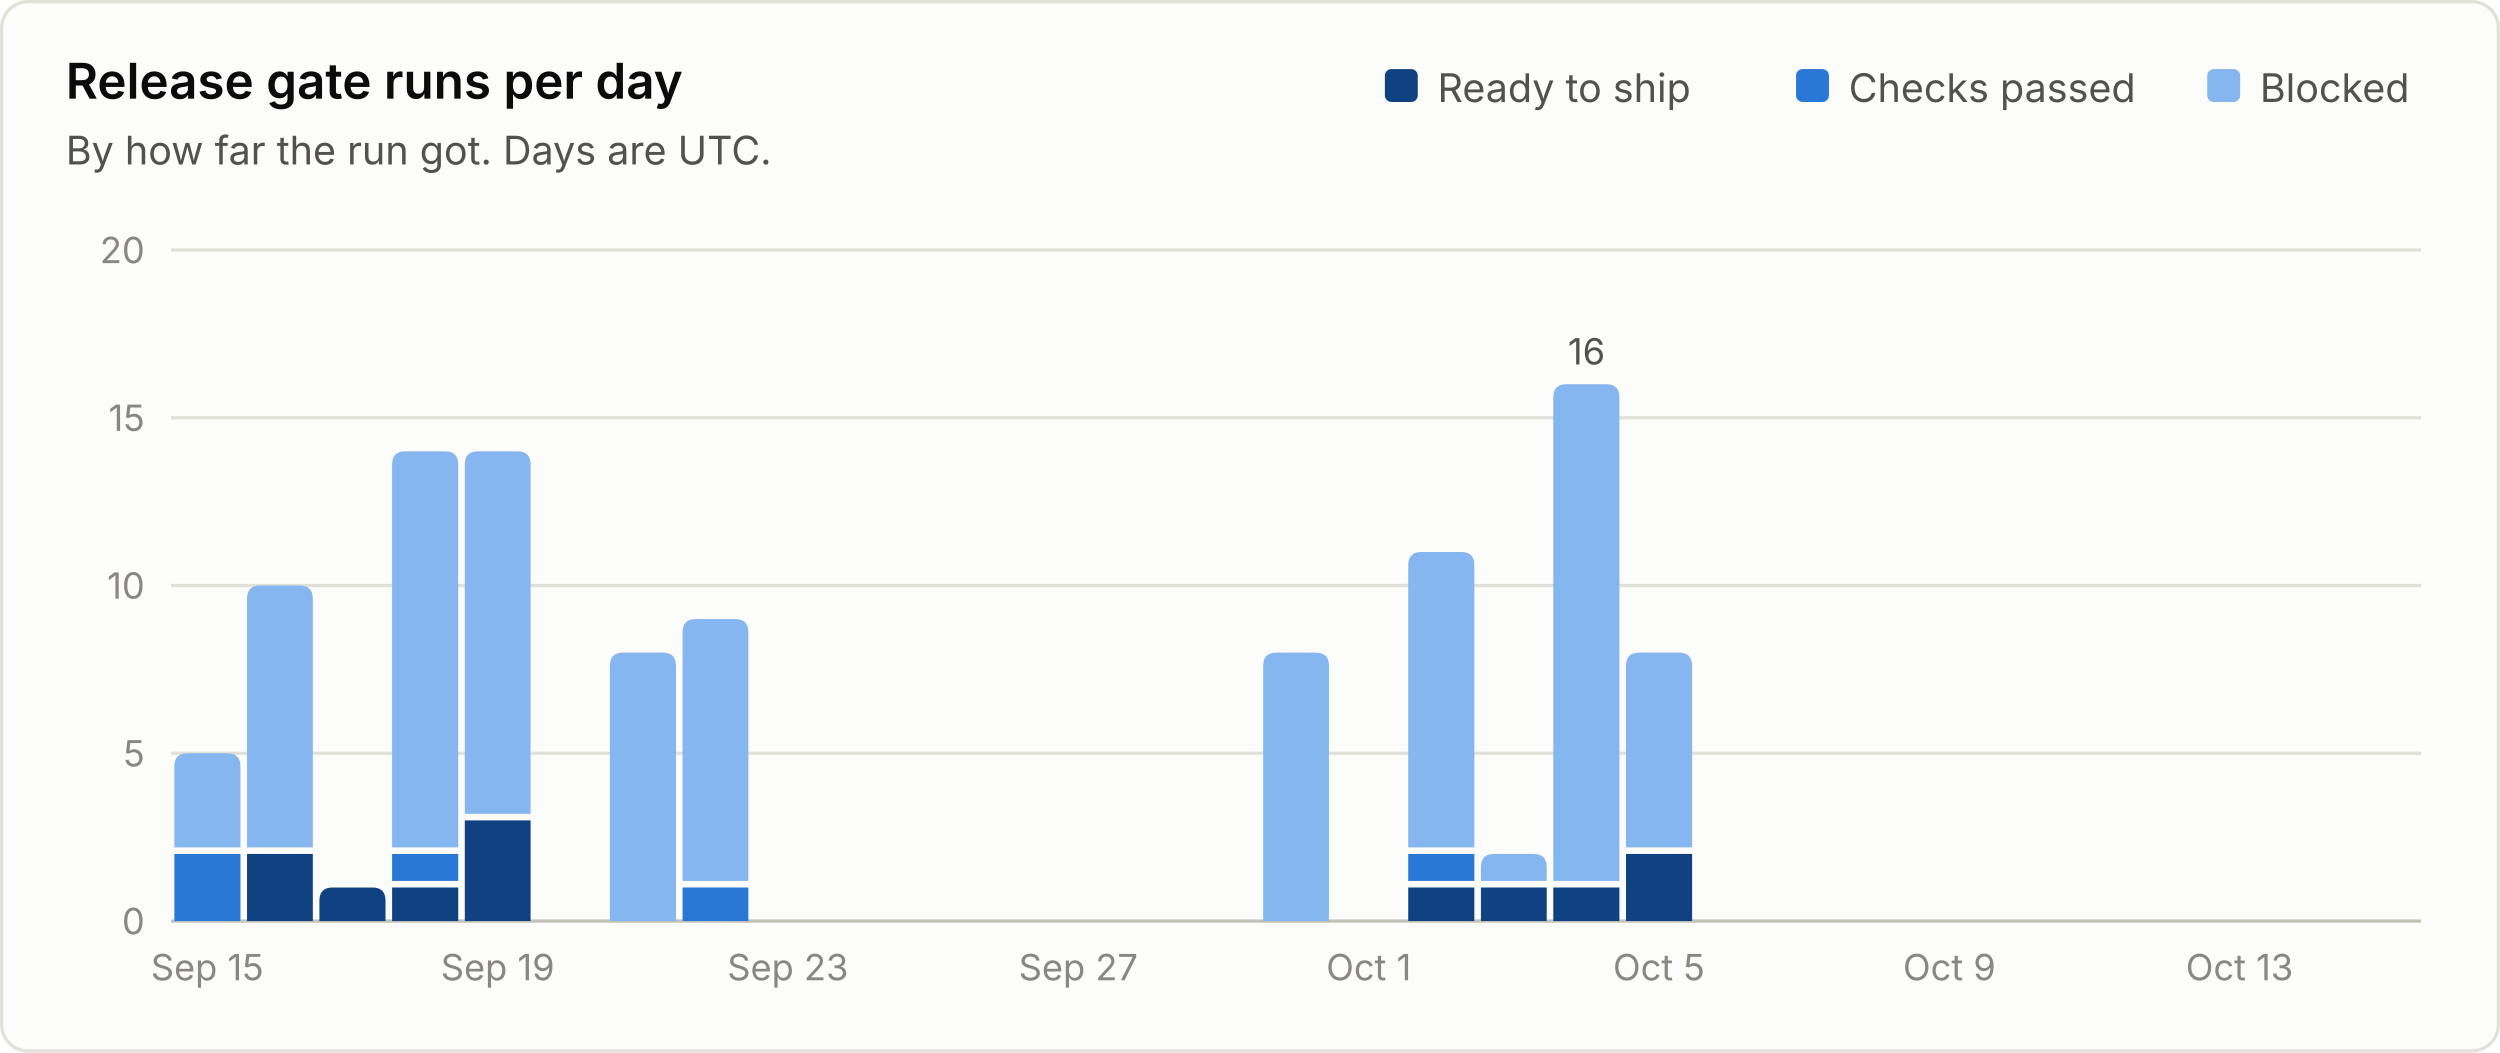
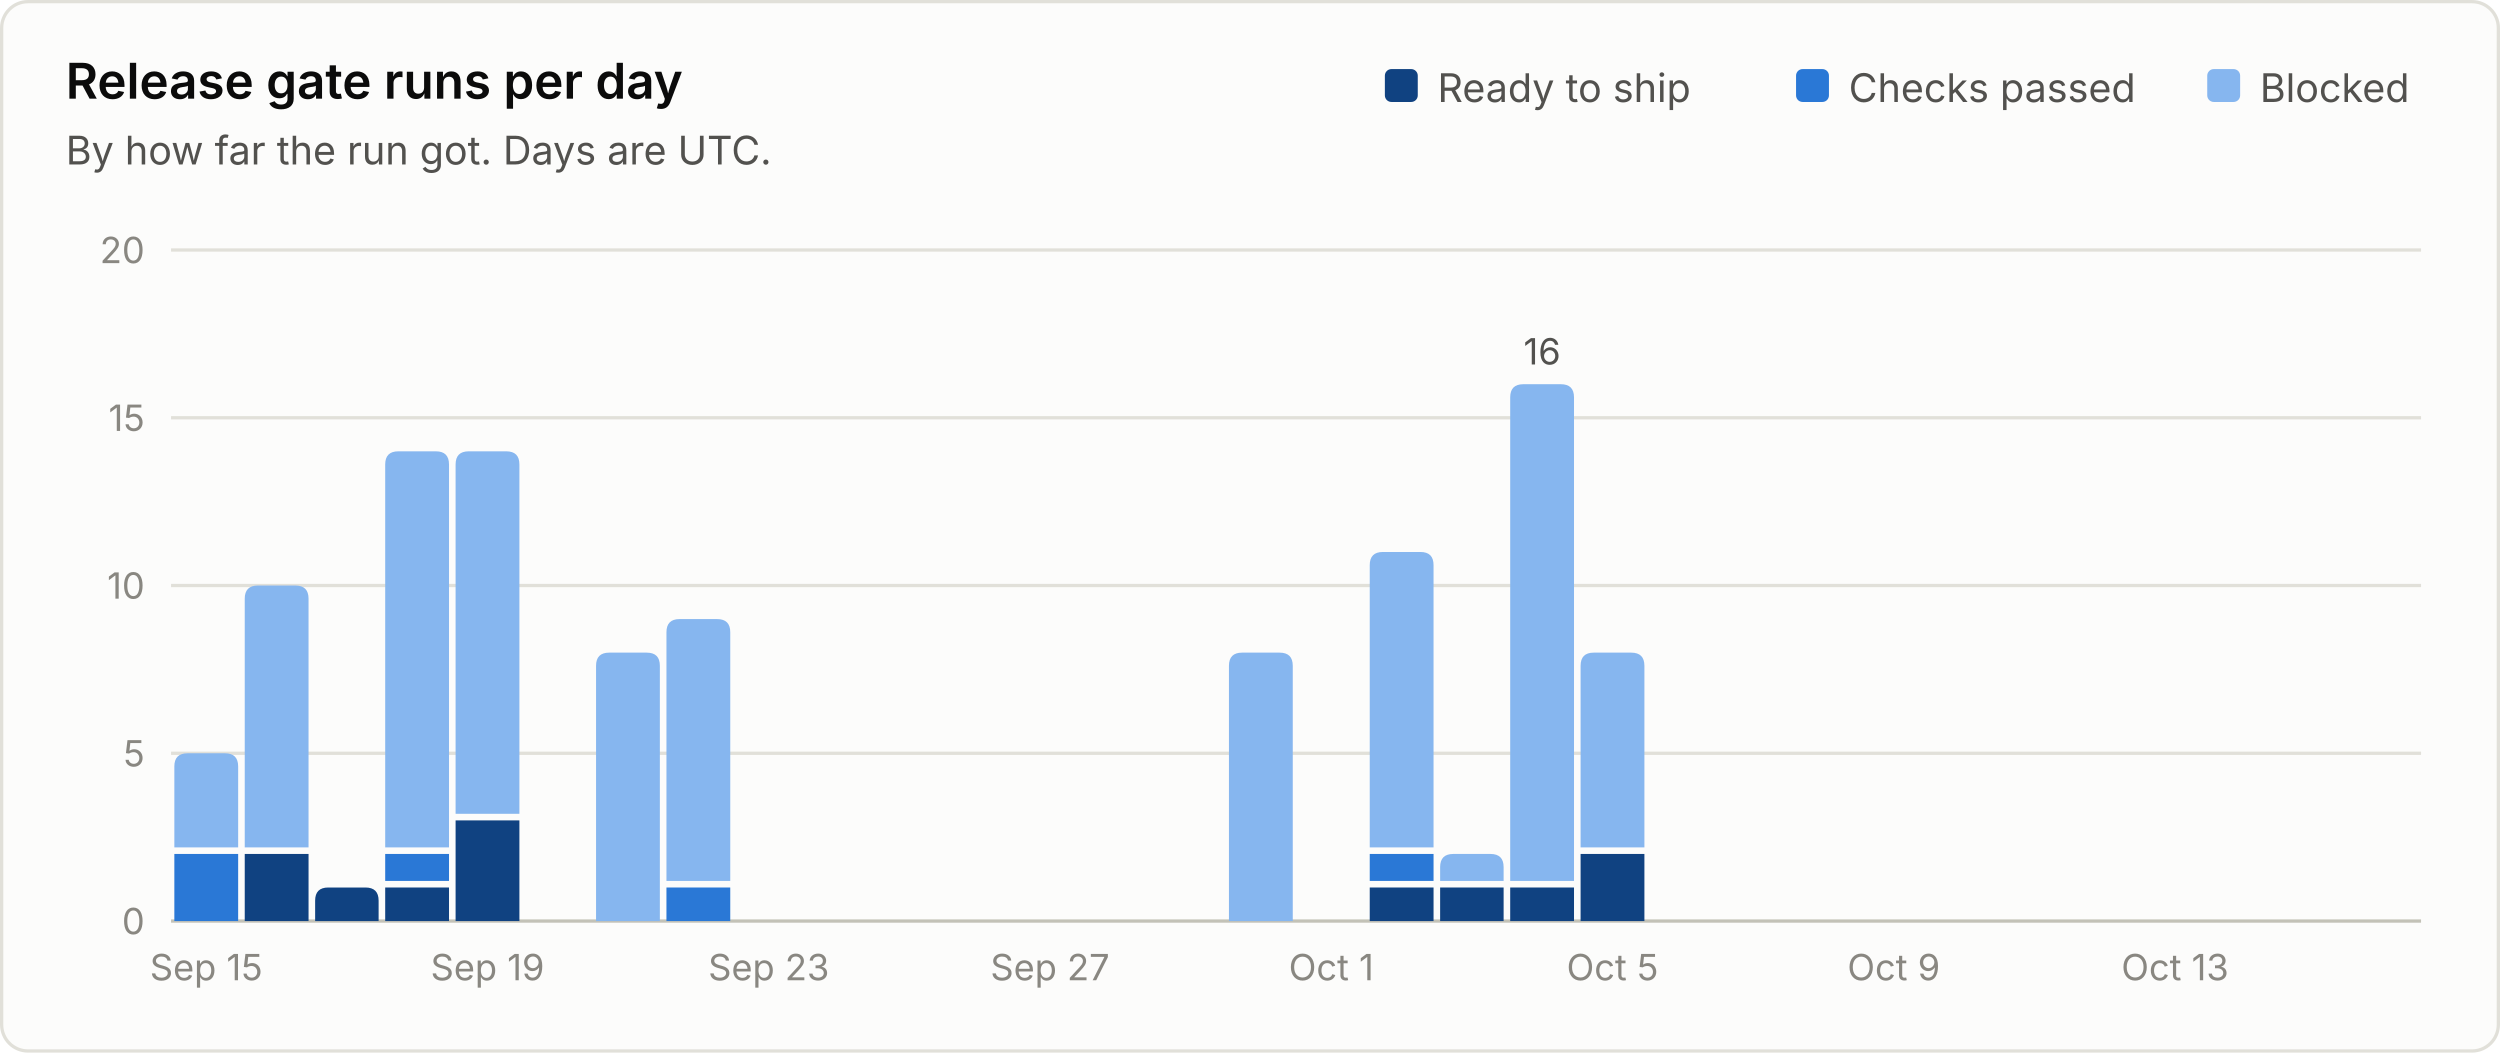
<svg xmlns="http://www.w3.org/2000/svg" viewBox="0 0 760 320" width="760" height="320" role="img" font-family="system-ui, -apple-system, 'Segoe UI', sans-serif">
  <rect x="0.5" y="0.5" width="759" height="319" rx="8" fill="#fcfcfb" stroke="#e1e0d9" />
  <text x="20.0" y="30.0" fill="#0b0b0b" font-size="15" font-weight="600" text-anchor="start">Release gate runs per day</text>
  <text x="20.0" y="50.0" fill="#52514e" font-size="12" font-weight="400" text-anchor="start">By how far the run got. Days are UTC.</text>
  <line x1="52" y1="280.0" x2="736" y2="280.0" stroke="#c3c2b7" stroke-width="1" />
  <text x="44.0" y="284.0" fill="#898781" font-size="11" font-weight="400" text-anchor="end">0</text>
  <line x1="52" y1="229.0" x2="736" y2="229.0" stroke="#e1e0d9" stroke-width="1" />
  <text x="44.0" y="233.0" fill="#898781" font-size="11" font-weight="400" text-anchor="end">5</text>
  <line x1="52" y1="178.0" x2="736" y2="178.0" stroke="#e1e0d9" stroke-width="1" />
  <text x="44.0" y="182.0" fill="#898781" font-size="11" font-weight="400" text-anchor="end">10</text>
  <line x1="52" y1="127.0" x2="736" y2="127.0" stroke="#e1e0d9" stroke-width="1" />
  <text x="44.0" y="131.0" fill="#898781" font-size="11" font-weight="400" text-anchor="end">15</text>
  <line x1="52" y1="76.0" x2="736" y2="76.0" stroke="#e1e0d9" stroke-width="1" />
  <text x="44.0" y="80.0" fill="#898781" font-size="11" font-weight="400" text-anchor="end">20</text>
  <text x="687.0" y="31.0" fill="#52514e" font-size="12" font-weight="400" text-anchor="start">Blocked</text>
  <rect x="671.0" y="21" width="10" height="10" rx="2" fill="#86b6ef" />
  <text x="562.0" y="31.0" fill="#52514e" font-size="12" font-weight="400" text-anchor="start">Checks passed</text>
  <rect x="546.0" y="21" width="10" height="10" rx="2" fill="#2a78d6" />
  <text x="437.0" y="31.0" fill="#52514e" font-size="12" font-weight="400" text-anchor="start">Ready to ship</text>
  <rect x="421.0" y="21" width="10" height="10" rx="2" fill="#104281" />
-   <path d="M53.0 280.0 V259.6 Q53.0 259.6 53.0 259.6 H73.1 Q73.1 259.6 73.1 259.6 V280.0 Z" fill="#2a78d6" />
-   <path d="M53.0 257.6 V233.0 Q53.0 229.0 57.0 229.0 H69.1 Q73.1 229.0 73.1 233.0 V257.6 Z" fill="#86b6ef" />
-   <text x="63.0" y="298.0" fill="#898781" font-size="11" font-weight="400" text-anchor="middle">Sep 15</text>
-   <path d="M75.1 280.0 V259.6 Q75.1 259.6 75.1 259.6 H95.1 Q95.1 259.6 95.1 259.6 V280.0 Z" fill="#104281" />
-   <path d="M75.1 257.6 V182.0 Q75.1 178.0 79.1 178.0 H91.1 Q95.1 178.0 95.1 182.0 V257.6 Z" fill="#86b6ef" />
-   <path d="M97.1 280.0 V273.8 Q97.1 269.8 101.1 269.8 H113.2 Q117.2 269.8 117.2 273.8 V280.0 Z" fill="#104281" />
-   <path d="M119.2 280.0 V269.8 Q119.2 269.8 119.2 269.8 H139.3 Q139.3 269.8 139.3 269.8 V280.0 Z" fill="#104281" />
-   <path d="M119.2 267.8 V259.6 Q119.2 259.6 119.2 259.6 H139.3 Q139.3 259.6 139.3 259.6 V267.8 Z" fill="#2a78d6" />
-   <path d="M119.2 257.6 V141.2 Q119.2 137.2 123.2 137.2 H135.3 Q139.3 137.2 139.3 141.2 V257.6 Z" fill="#86b6ef" />
-   <path d="M141.3 280.0 V249.4 Q141.3 249.4 141.3 249.4 H161.3 Q161.3 249.4 161.3 249.4 V280.0 Z" fill="#104281" />
-   <path d="M141.3 247.4 V141.2 Q141.3 137.2 145.3 137.2 H157.3 Q161.3 137.2 161.3 141.2 V247.4 Z" fill="#86b6ef" />
-   <text x="151.3" y="298.0" fill="#898781" font-size="11" font-weight="400" text-anchor="middle">Sep 19</text>
-   <path d="M185.4 280.0 V202.4 Q185.4 198.4 189.4 198.4 H201.5 Q205.5 198.4 205.5 202.4 V280.0 Z" fill="#86b6ef" />
-   <path d="M207.5 280.0 V269.8 Q207.5 269.8 207.5 269.8 H227.5 Q227.5 269.8 227.5 269.8 V280.0 Z" fill="#2a78d6" />
-   <path d="M207.5 267.8 V192.2 Q207.5 188.2 211.5 188.2 H223.5 Q227.5 188.2 227.5 192.2 V267.8 Z" fill="#86b6ef" />
-   <text x="239.5" y="298.0" fill="#898781" font-size="11" font-weight="400" text-anchor="middle">Sep 23</text>
-   <text x="327.8" y="298.0" fill="#898781" font-size="11" font-weight="400" text-anchor="middle">Sep 27</text>
-   <path d="M384.0 280.0 V202.4 Q384.0 198.4 388.0 198.4 H400.0 Q404.0 198.4 404.0 202.4 V280.0 Z" fill="#86b6ef" />
-   <text x="416.1" y="298.0" fill="#898781" font-size="11" font-weight="400" text-anchor="middle">Oct 1</text>
-   <path d="M428.1 280.0 V269.8 Q428.1 269.8 428.1 269.8 H448.2 Q448.2 269.8 448.2 269.8 V280.0 Z" fill="#104281" />
-   <path d="M428.1 267.8 V259.6 Q428.1 259.6 428.1 259.6 H448.2 Q448.2 259.6 448.2 259.6 V267.8 Z" fill="#2a78d6" />
-   <path d="M428.1 257.6 V171.8 Q428.1 167.8 432.1 167.8 H444.2 Q448.2 167.8 448.2 171.8 V257.6 Z" fill="#86b6ef" />
-   <path d="M450.2 280.0 V269.8 Q450.2 269.8 450.2 269.8 H470.2 Q470.2 269.8 470.2 269.8 V280.0 Z" fill="#104281" />
-   <path d="M450.2 267.8 V263.6 Q450.2 259.6 454.2 259.6 H466.2 Q470.2 259.6 470.2 263.6 V267.8 Z" fill="#86b6ef" />
-   <path d="M472.2 280.0 V269.8 Q472.2 269.8 472.2 269.8 H492.3 Q492.3 269.8 492.3 269.8 V280.0 Z" fill="#104281" />
-   <path d="M472.2 267.8 V120.8 Q472.2 116.8 476.2 116.8 H488.3 Q492.3 116.8 492.3 120.8 V267.8 Z" fill="#86b6ef" />
-   <text x="482.3" y="110.8" fill="#52514e" font-size="11" font-weight="400" text-anchor="middle">16</text>
-   <path d="M494.3 280.0 V259.6 Q494.3 259.6 494.3 259.6 H514.4 Q514.4 259.6 514.4 259.6 V280.0 Z" fill="#104281" />
-   <path d="M494.3 257.6 V202.4 Q494.3 198.4 498.3 198.4 H510.4 Q514.4 198.4 514.4 202.4 V257.6 Z" fill="#86b6ef" />
-   <text x="504.3" y="298.0" fill="#898781" font-size="11" font-weight="400" text-anchor="middle">Oct 5</text>
-   <text x="592.6" y="298.0" fill="#898781" font-size="11" font-weight="400" text-anchor="middle">Oct 9</text>
-   <text x="680.8" y="298.0" fill="#898781" font-size="11" font-weight="400" text-anchor="middle">Oct 13</text>
+   <path d="M53.0 280.0 V259.6 Q53.0 259.6 53.0 259.6 H72.4 Q72.4 259.6 72.4 259.6 V280.0 Z" fill="#2a78d6" />
+   <path d="M53.0 257.6 V233.0 Q53.0 229.0 57.0 229.0 H68.4 Q72.4 229.0 72.4 233.0 V257.6 Z" fill="#86b6ef" />
+   <text x="62.7" y="298.0" fill="#898781" font-size="11" font-weight="400" text-anchor="middle">Sep 15</text>
+   <path d="M74.4 280.0 V259.6 Q74.4 259.6 74.4 259.6 H93.8 Q93.8 259.6 93.8 259.6 V280.0 Z" fill="#104281" />
+   <path d="M74.4 257.6 V182.0 Q74.4 178.0 78.4 178.0 H89.8 Q93.8 178.0 93.8 182.0 V257.6 Z" fill="#86b6ef" />
+   <path d="M95.8 280.0 V273.8 Q95.8 269.8 99.8 269.8 H111.1 Q115.1 269.8 115.1 273.8 V280.0 Z" fill="#104281" />
+   <path d="M117.1 280.0 V269.8 Q117.1 269.8 117.1 269.8 H136.5 Q136.5 269.8 136.5 269.8 V280.0 Z" fill="#104281" />
+   <path d="M117.1 267.8 V259.6 Q117.1 259.6 117.1 259.6 H136.5 Q136.5 259.6 136.5 259.6 V267.8 Z" fill="#2a78d6" />
+   <path d="M117.1 257.6 V141.2 Q117.1 137.2 121.1 137.2 H132.5 Q136.5 137.2 136.5 141.2 V257.6 Z" fill="#86b6ef" />
+   <path d="M138.5 280.0 V249.4 Q138.5 249.4 138.5 249.4 H157.9 Q157.9 249.4 157.9 249.4 V280.0 Z" fill="#104281" />
+   <path d="M138.5 247.4 V141.2 Q138.5 137.2 142.5 137.2 H153.9 Q157.9 137.2 157.9 141.2 V247.4 Z" fill="#86b6ef" />
+   <text x="148.2" y="298.0" fill="#898781" font-size="11" font-weight="400" text-anchor="middle">Sep 19</text>
+   <path d="M181.2 280.0 V202.4 Q181.2 198.4 185.2 198.4 H196.6 Q200.6 198.4 200.6 202.4 V280.0 Z" fill="#86b6ef" />
+   <path d="M202.6 280.0 V269.8 Q202.6 269.8 202.6 269.8 H222.0 Q222.0 269.8 222.0 269.8 V280.0 Z" fill="#2a78d6" />
+   <path d="M202.6 267.8 V192.2 Q202.6 188.2 206.6 188.2 H218.0 Q222.0 188.2 222.0 192.2 V267.8 Z" fill="#86b6ef" />
+   <text x="233.7" y="298.0" fill="#898781" font-size="11" font-weight="400" text-anchor="middle">Sep 23</text>
+   <text x="319.2" y="298.0" fill="#898781" font-size="11" font-weight="400" text-anchor="middle">Sep 27</text>
+   <path d="M373.6 280.0 V202.4 Q373.6 198.4 377.6 198.4 H389.0 Q393.0 198.4 393.0 202.4 V280.0 Z" fill="#86b6ef" />
+   <text x="404.7" y="298.0" fill="#898781" font-size="11" font-weight="400" text-anchor="middle">Oct 1</text>
+   <path d="M416.4 280.0 V269.8 Q416.4 269.8 416.4 269.8 H435.8 Q435.8 269.8 435.8 269.8 V280.0 Z" fill="#104281" />
+   <path d="M416.4 267.8 V259.6 Q416.4 259.6 416.4 259.6 H435.8 Q435.8 259.6 435.8 259.6 V267.8 Z" fill="#2a78d6" />
+   <path d="M416.4 257.6 V171.8 Q416.4 167.8 420.4 167.8 H431.8 Q435.8 167.8 435.8 171.8 V257.6 Z" fill="#86b6ef" />
+   <path d="M437.8 280.0 V269.8 Q437.8 269.8 437.8 269.8 H457.1 Q457.1 269.8 457.1 269.8 V280.0 Z" fill="#104281" />
+   <path d="M437.8 267.8 V263.6 Q437.8 259.6 441.8 259.6 H453.1 Q457.1 259.6 457.1 263.6 V267.8 Z" fill="#86b6ef" />
+   <path d="M459.1 280.0 V269.8 Q459.1 269.8 459.1 269.8 H478.5 Q478.5 269.8 478.5 269.8 V280.0 Z" fill="#104281" />
+   <path d="M459.1 267.8 V120.8 Q459.1 116.8 463.1 116.8 H474.5 Q478.5 116.8 478.5 120.8 V267.8 Z" fill="#86b6ef" />
+   <text x="468.8" y="110.8" fill="#52514e" font-size="11" font-weight="400" text-anchor="middle">16</text>
+   <path d="M480.5 280.0 V259.6 Q480.5 259.6 480.5 259.6 H499.9 Q499.9 259.6 499.9 259.6 V280.0 Z" fill="#104281" />
+   <path d="M480.5 257.6 V202.4 Q480.5 198.4 484.5 198.4 H495.9 Q499.9 198.4 499.9 202.4 V257.6 Z" fill="#86b6ef" />
+   <text x="490.2" y="298.0" fill="#898781" font-size="11" font-weight="400" text-anchor="middle">Oct 5</text>
+   <text x="575.7" y="298.0" fill="#898781" font-size="11" font-weight="400" text-anchor="middle">Oct 9</text>
+   <text x="661.2" y="298.0" fill="#898781" font-size="11" font-weight="400" text-anchor="middle">Oct 13</text>
</svg>
